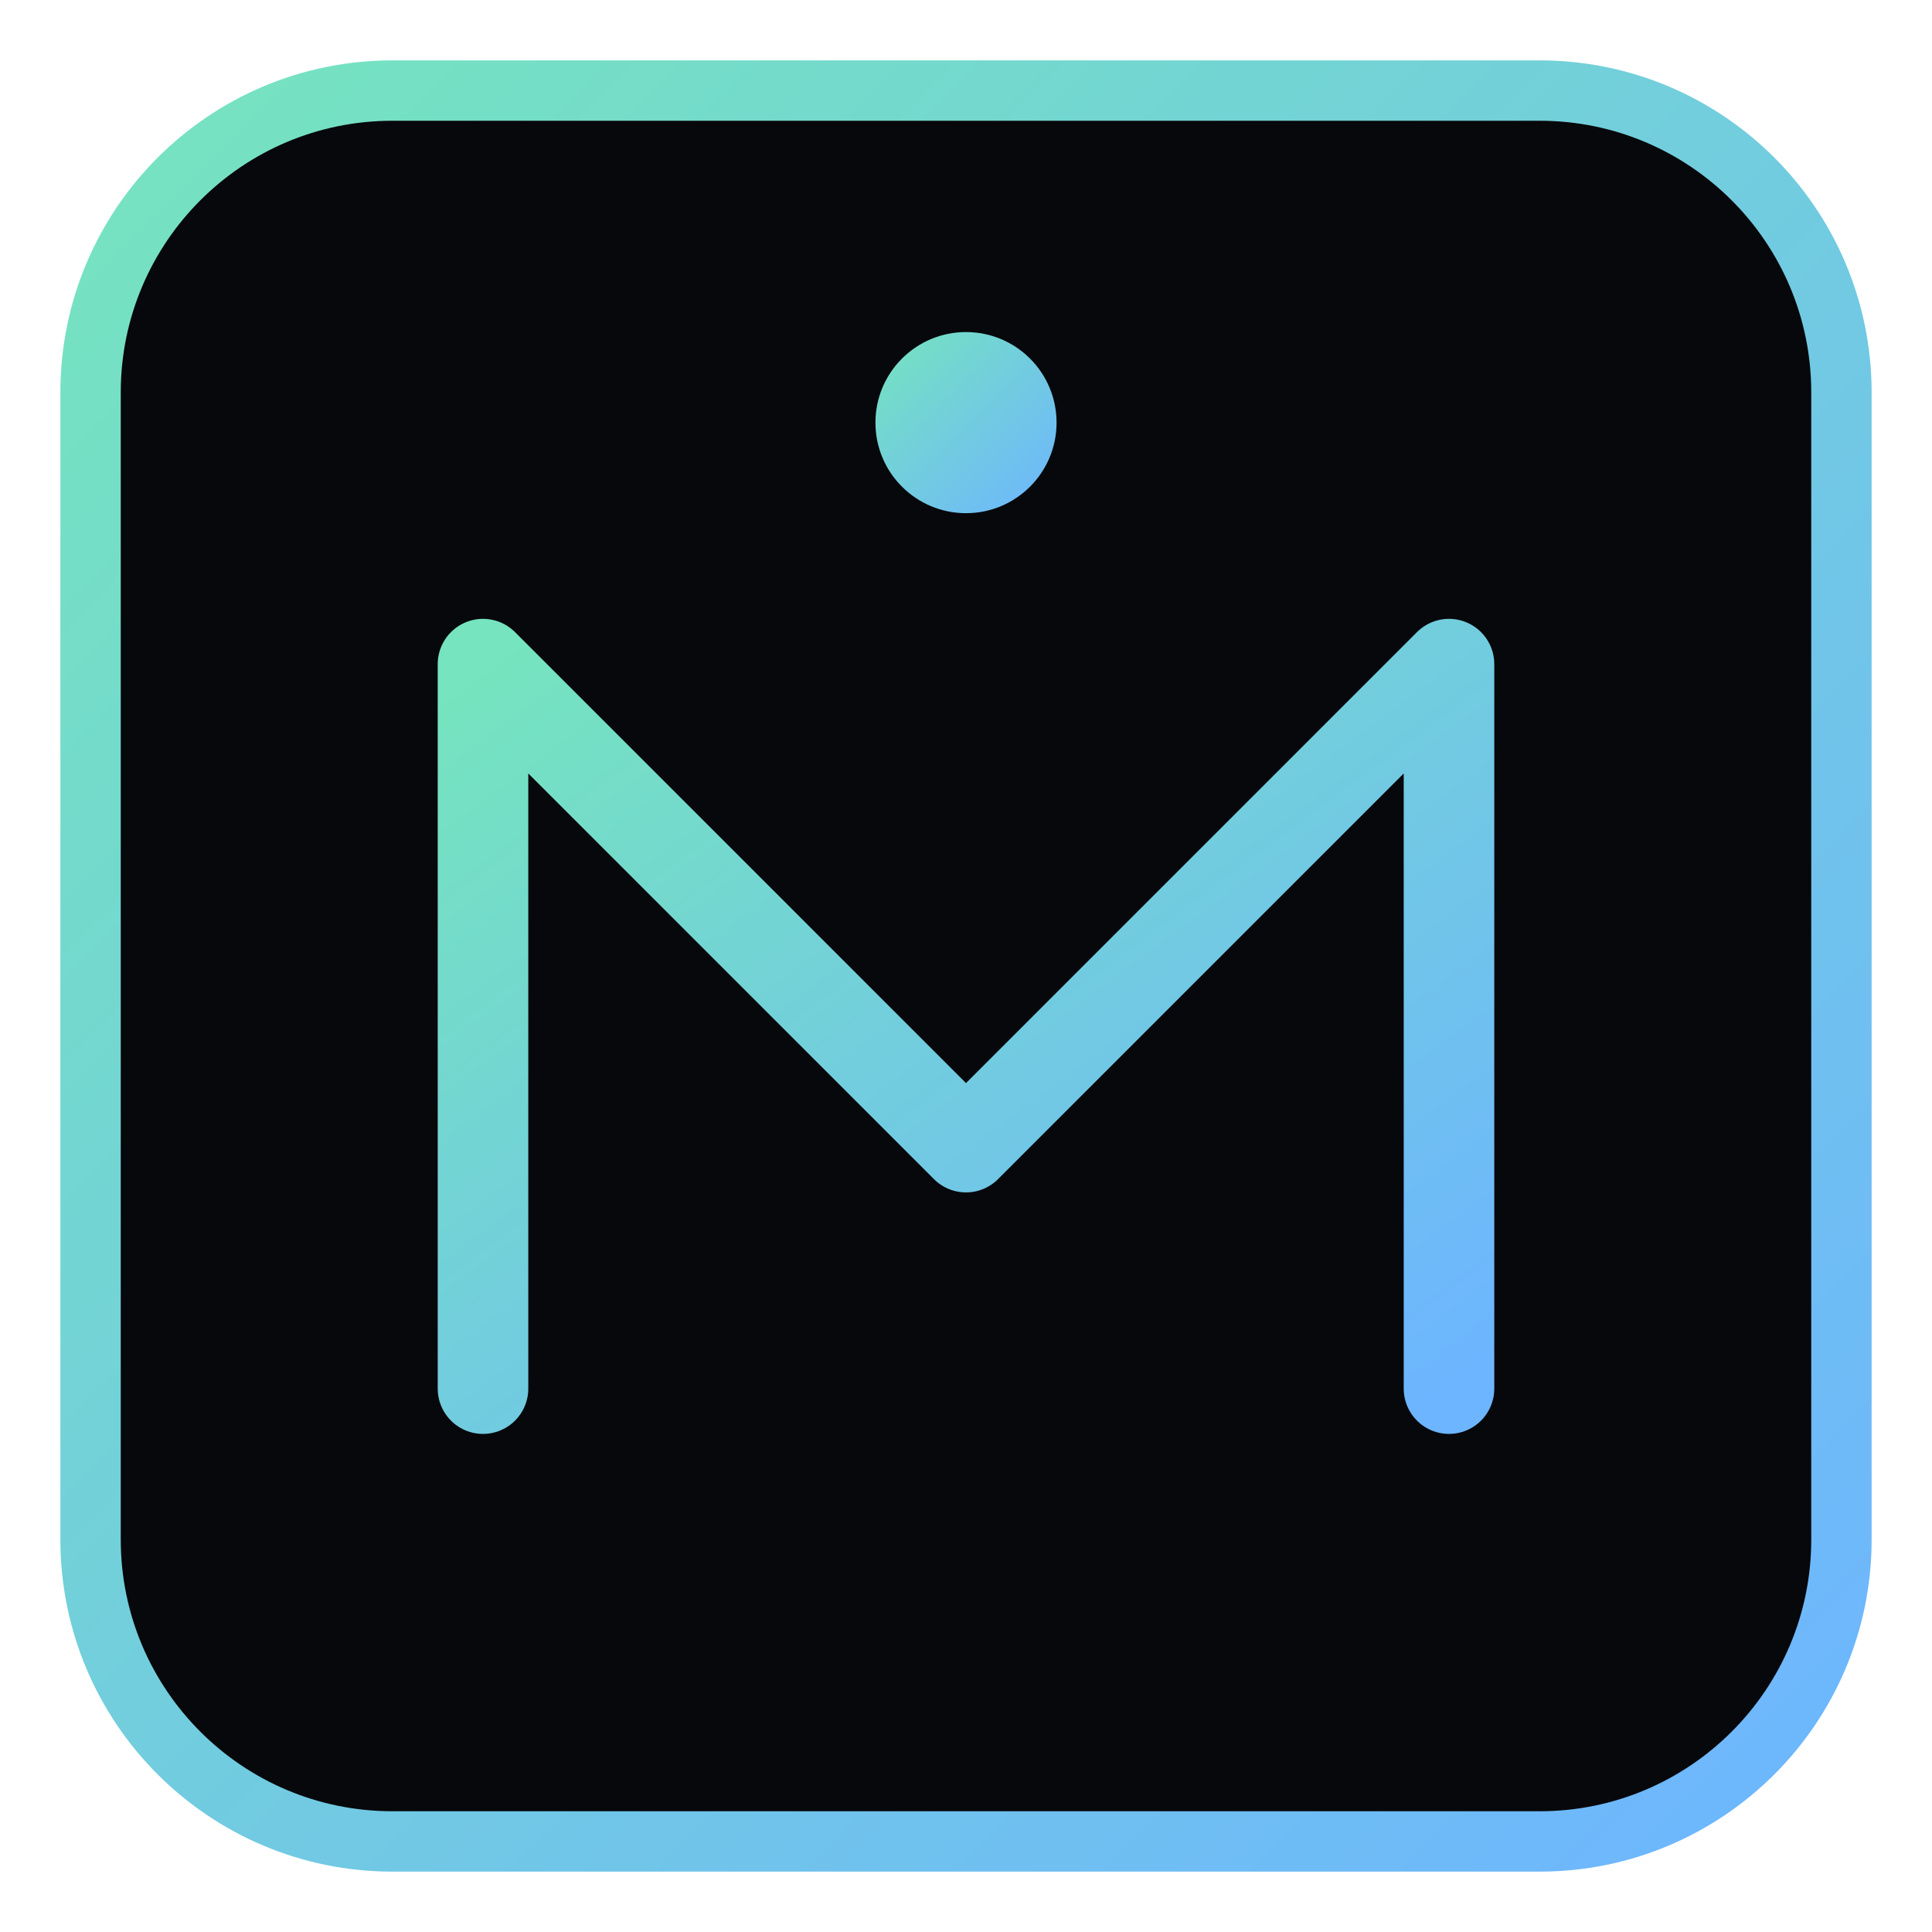
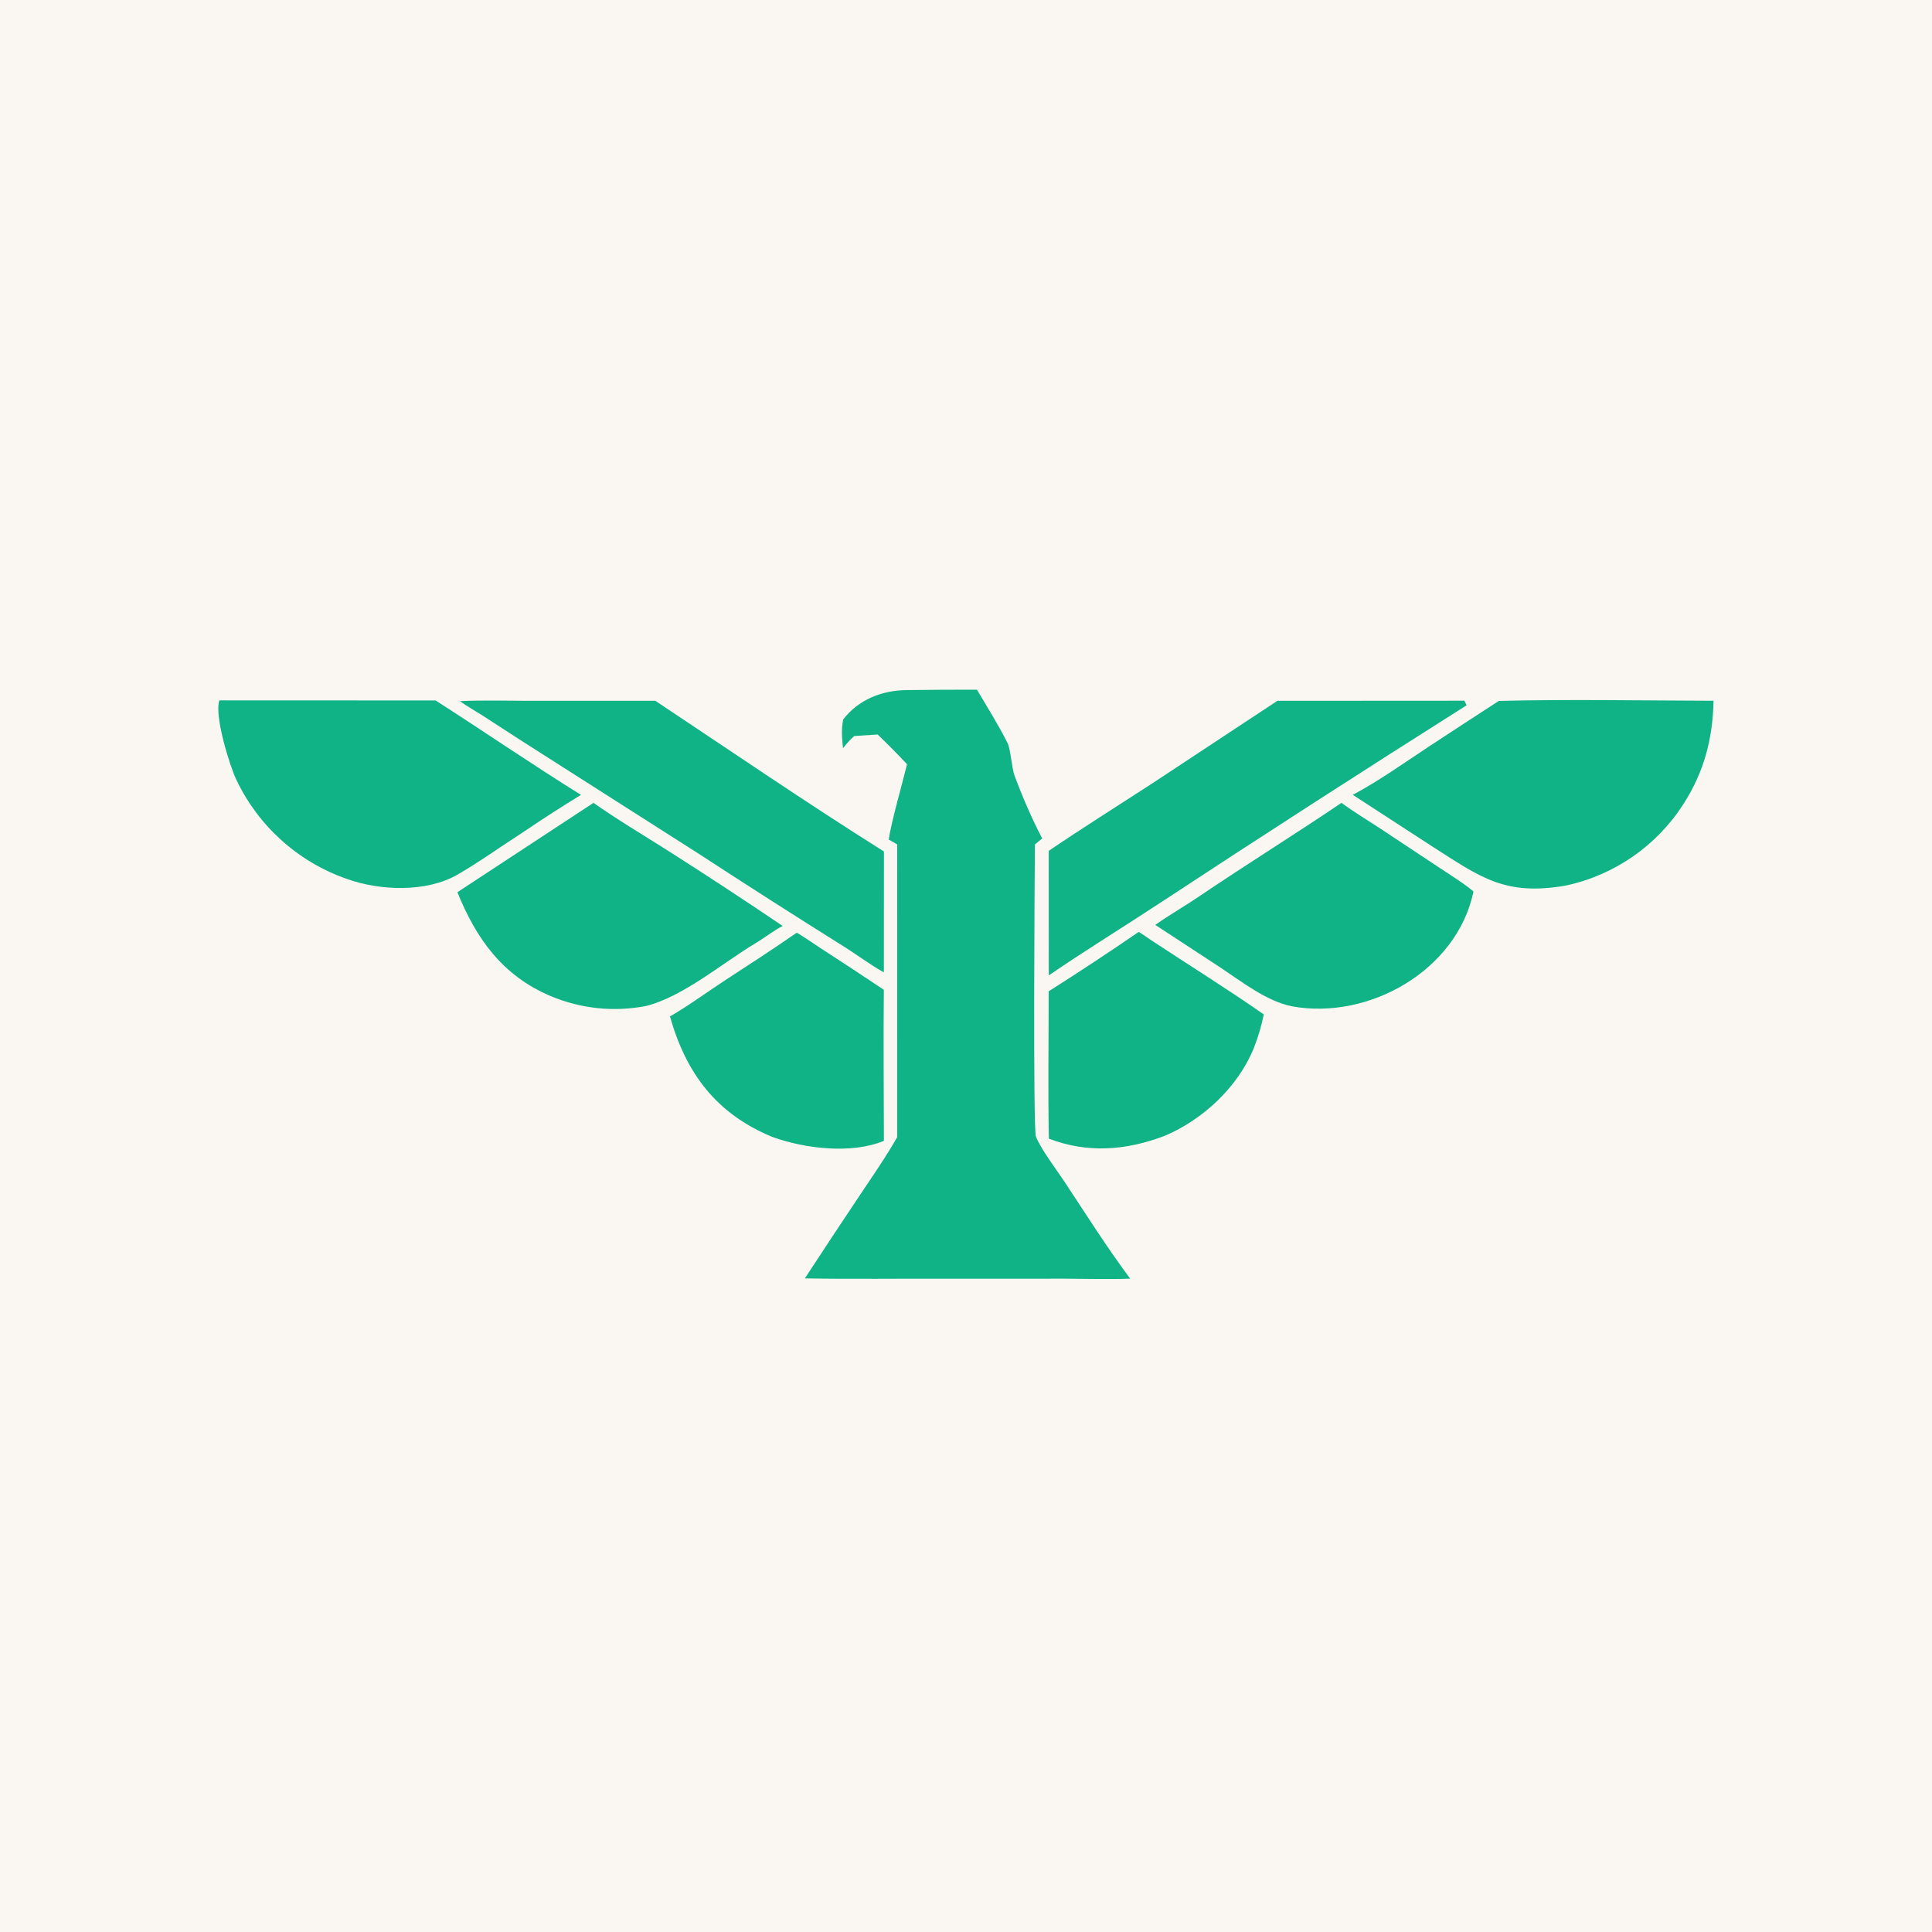
- <svg xmlns="http://www.w3.org/2000/svg" viewBox="0 0 64 64" role="img" aria-label="Freedom Yield Metal">
-   <defs>
-     <linearGradient id="g" x1="0" y1="0" x2="1" y2="1">
-       <stop offset="0%" stop-color="#76e4be" />
-       <stop offset="100%" stop-color="#6db5ff" />
-     </linearGradient>
-   </defs>
-   <rect x="3" y="3" width="58" height="58" rx="10" ry="10" fill="#07080c" stroke="url(#g)" stroke-width="2" />
-   <path d="M16 46 V 22 L 32 38 L 48 22 V 46" fill="none" stroke="url(#g)" stroke-width="3" stroke-linejoin="round" stroke-linecap="round" />
-   <circle cx="32" cy="14" r="3" fill="url(#g)" />
+ <svg xmlns="http://www.w3.org/2000/svg" viewBox="0 0 1024 1024" role="img" aria-label="Freedom Yield Metal">
+   <rect width="1024" height="1024" fill="#FAF7F2" />
+   <g fill="#10B386">
+     <path d="M480.714 365.761C493.073 365.596 505.432 365.523 517.792 365.543C523.085 374.417 529.354 384.55 533.984 393.73C535.674 397.081 536.238 407.002 537.719 411.04C541.503 421.358 547.274 434.797 552.407 444.414C551.113 445.371 549.768 446.554 548.522 447.603C548.376 461.588 547.486 598.083 549.057 602.356C551.326 608.523 560.056 620.076 564.028 626.078C575.472 643.368 586.643 661.073 599.015 677.709C588.409 678.136 575.547 677.763 564.808 677.735L503.396 677.76C477.983 677.621 451.903 678.055 426.591 677.576C436.246 662.77 445.99 648.023 455.823 633.334C462.228 623.757 469.905 612.663 475.511 602.724L475.53 447.577C474.173 446.693 472.51 445.811 471.075 445.005C472.231 436.085 478.359 414.998 480.74 405.072C475.702 399.663 470.505 394.403 465.157 389.3L452.757 390.113C450.072 392.532 449.083 393.755 446.8 396.583C446.255 390.458 445.805 387.245 446.907 381.303C455.167 370.688 467.546 365.858 480.714 365.761Z" />
+     <path d="M116.28 371.219L230.897 371.264C256.568 387.737 281.947 405.136 307.936 421.301C297.678 427.562 287.575 434.074 277.635 440.831C266.166 448.18 254.235 456.777 242.554 463.538C226.057 473.087 201.476 472.183 183.802 465.838C157.986 456.837 136.866 437.844 125.185 413.125C121.452 405.093 113.478 378.941 116.28 371.219Z" />
+     <path d="M794.404 371.5C831.164 370.581 871.275 371.322 908.208 371.411C907.812 391.421 903.261 408.966 892.369 426.002C878.16 448.292 855.585 463.932 829.723 469.403C797.869 474.893 784.953 465.187 759.736 449.039L717.008 421.28C730.56 414.078 744.009 404.484 756.822 396.026C769.303 387.787 781.865 379.654 794.404 371.5Z" />
+     <path d="M677.048 371.438L776.142 371.379C776.576 372.341 776.844 372.878 777.345 373.812C722.666 408.379 668.295 443.432 614.24 478.967C594.762 491.788 575.192 503.737 555.879 516.99L555.85 450.964C573.467 439.005 592.584 426.995 610.498 415.355L677.048 371.438Z" />
+     <path d="M243.737 371.636C254.117 371.035 269.083 371.429 279.681 371.429L347.315 371.43C387.058 397.842 428.222 426.015 468.507 451.298L468.469 515.351C462.757 512.384 453.316 505.435 447.306 501.723C421.558 485.592 395.958 469.226 370.51 452.625L277.226 393.152L255.353 379C251.67 376.647 247.183 374.147 243.737 371.636Z" />
+     <path d="M314.566 425.524C326.214 433.807 341.806 443.123 354.035 450.885C374.492 463.901 394.764 477.204 414.846 490.791C410.358 492.998 405.184 497.094 400.856 499.674C382.984 510.328 362.211 528.24 342.372 533.205C325.412 536.486 307.86 534.664 291.934 527.971C266.331 517.164 252.497 497.671 242.411 472.905L314.566 425.524Z" />
+     <path d="M711.007 425.524C717.232 430.113 725.241 435.01 731.811 439.298L761.922 459.255C766.847 462.538 776.987 468.917 780.979 472.523C772.297 514.205 725.768 540.761 684.891 533.403C671.431 530.758 658.202 520.365 646.874 512.841L612.313 490.217C619.323 485.212 627.792 480.375 635.058 475.449C660.17 458.425 685.876 442.532 711.007 425.524Z" />
+     <path d="M603.523 493.938C605.728 495.196 608.256 497.086 610.409 498.506C630.165 511.534 650.422 524.122 669.833 537.662C668.599 543.743 666.834 549.703 664.556 555.475C656.248 576.053 637.587 593.463 617.301 602.023C596.859 609.787 576.502 611.391 555.921 603.515C555.395 578.034 555.832 551.036 555.813 525.416C571.906 515.214 587.812 504.72 603.523 493.938Z" />
+     <path d="M422.239 494.373C423.552 494.844 432.746 501.125 434.473 502.255C445.853 509.625 457.181 517.076 468.456 524.607C468.186 551.125 468.443 578.119 468.488 604.674C451.277 611.805 426.636 608.816 409.376 602.623C379.614 590.299 363.684 568.984 355.078 538.725C364.662 533.253 375.032 525.606 384.46 519.469C397.116 511.231 409.841 502.984 422.239 494.373Z" />
+   </g>
</svg>
